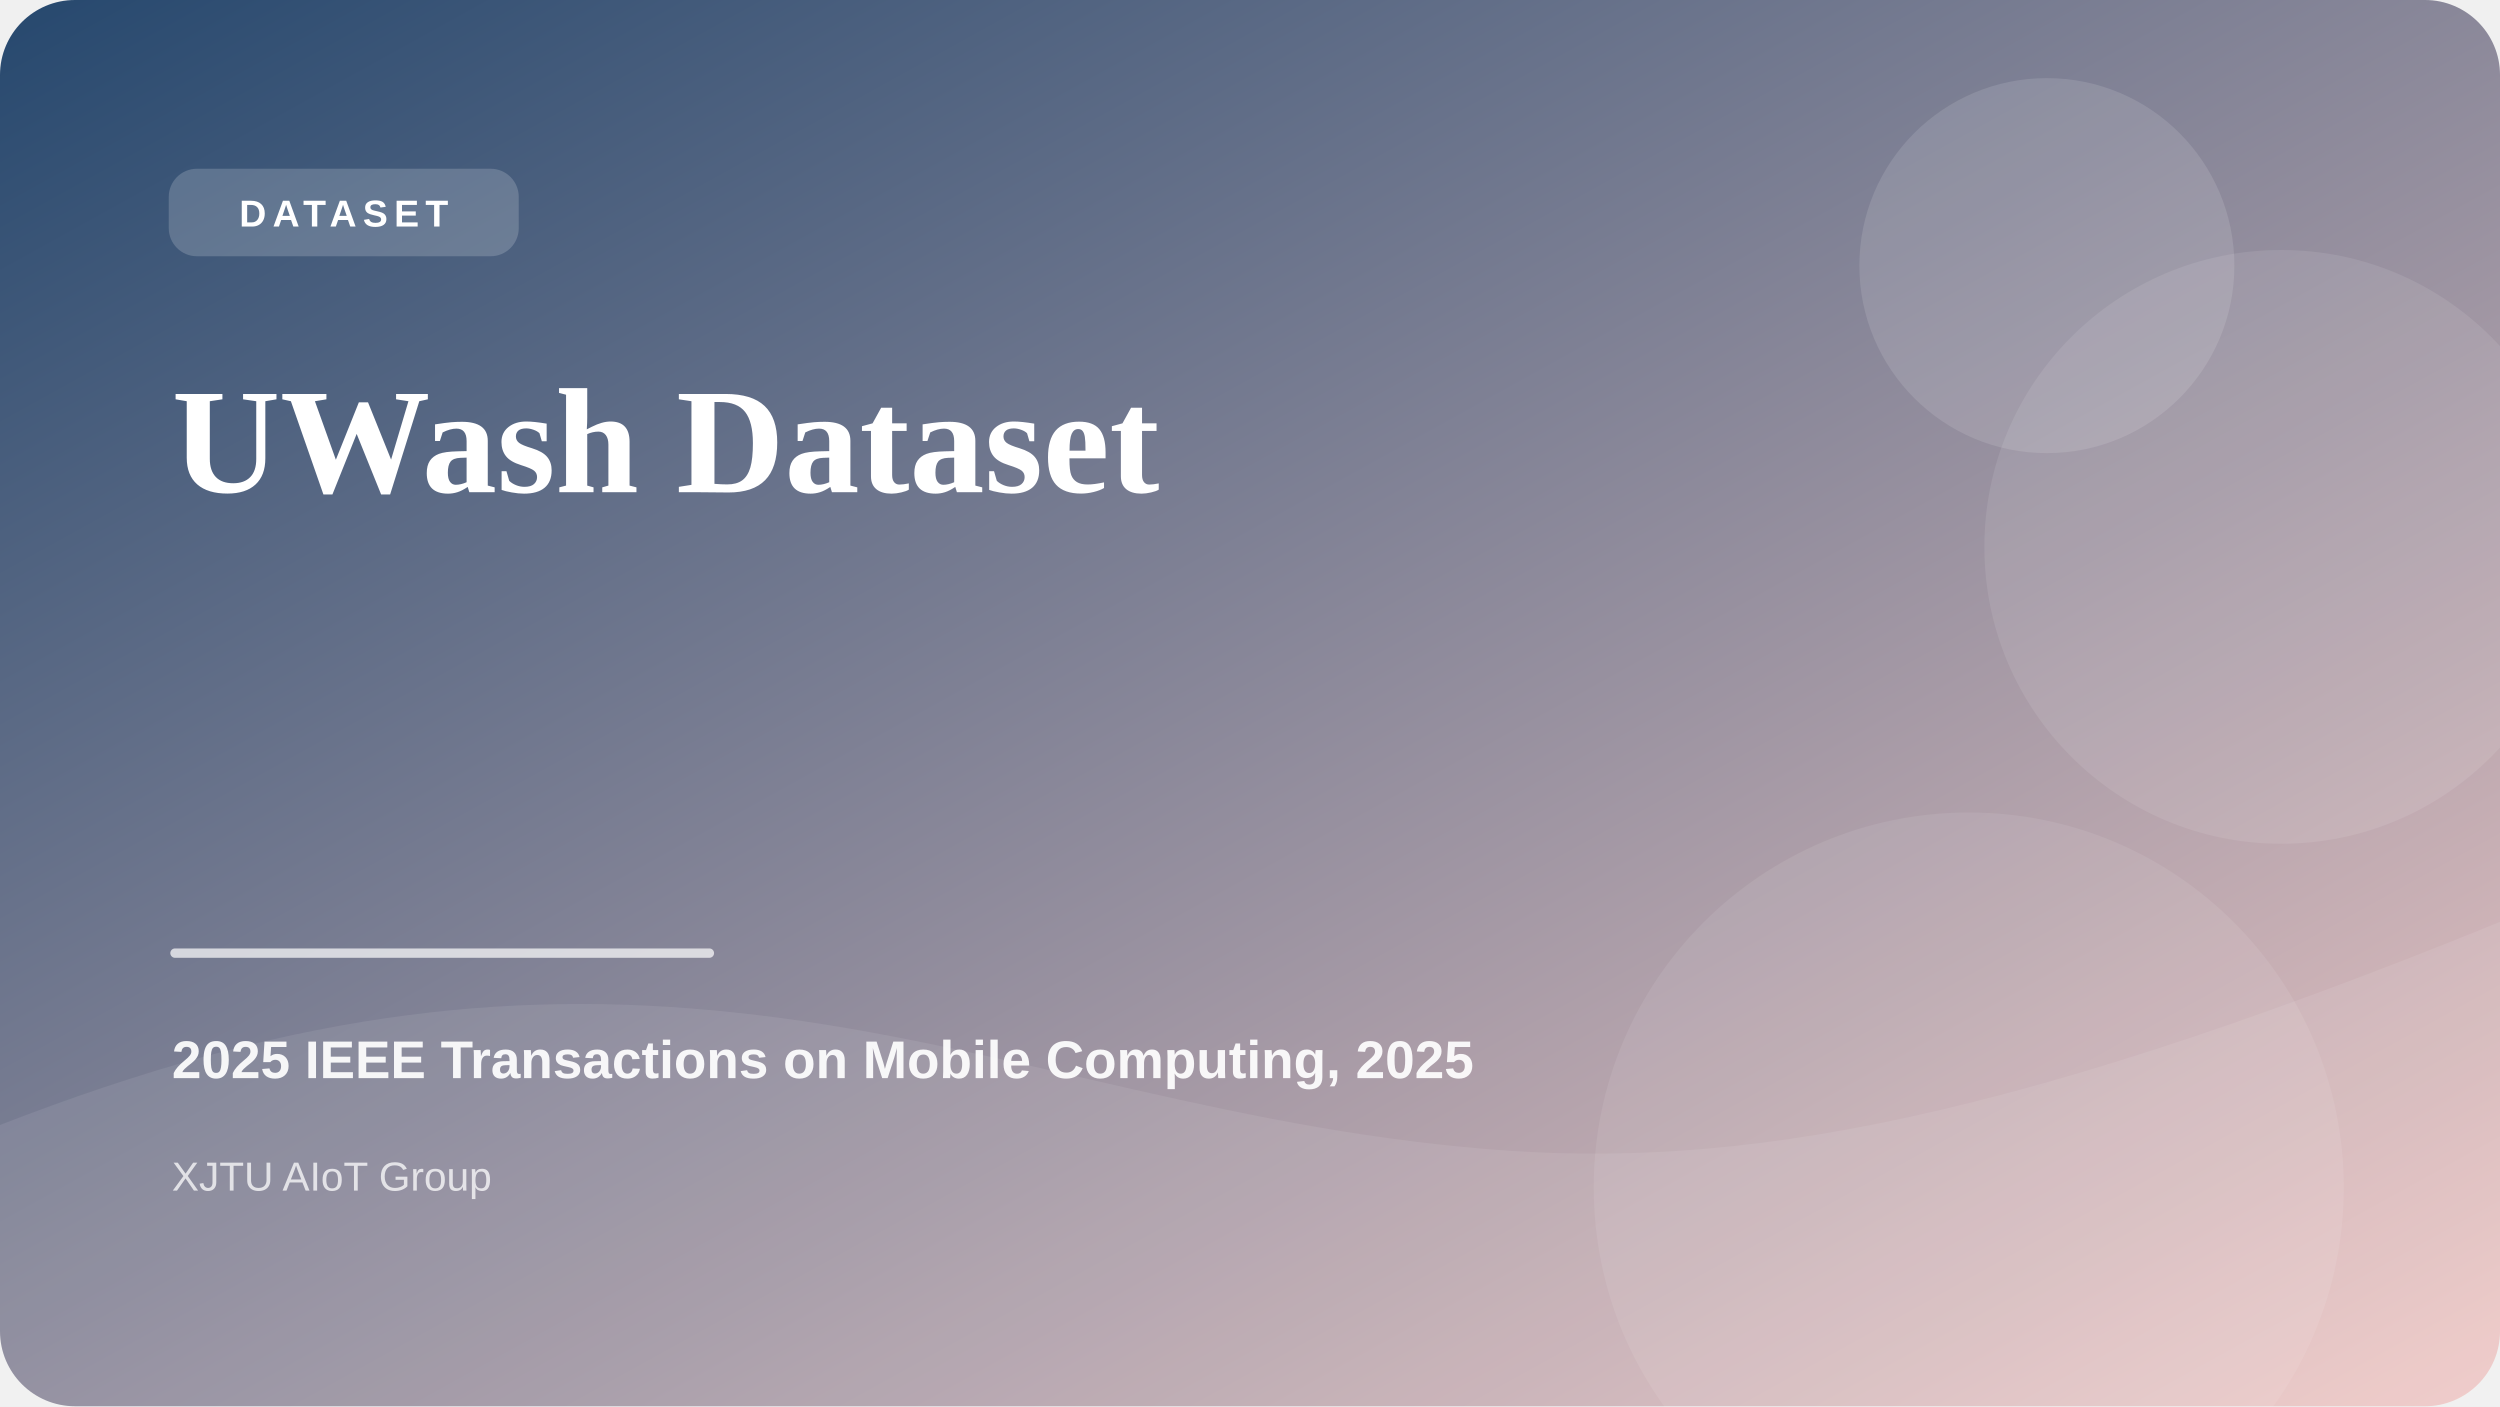
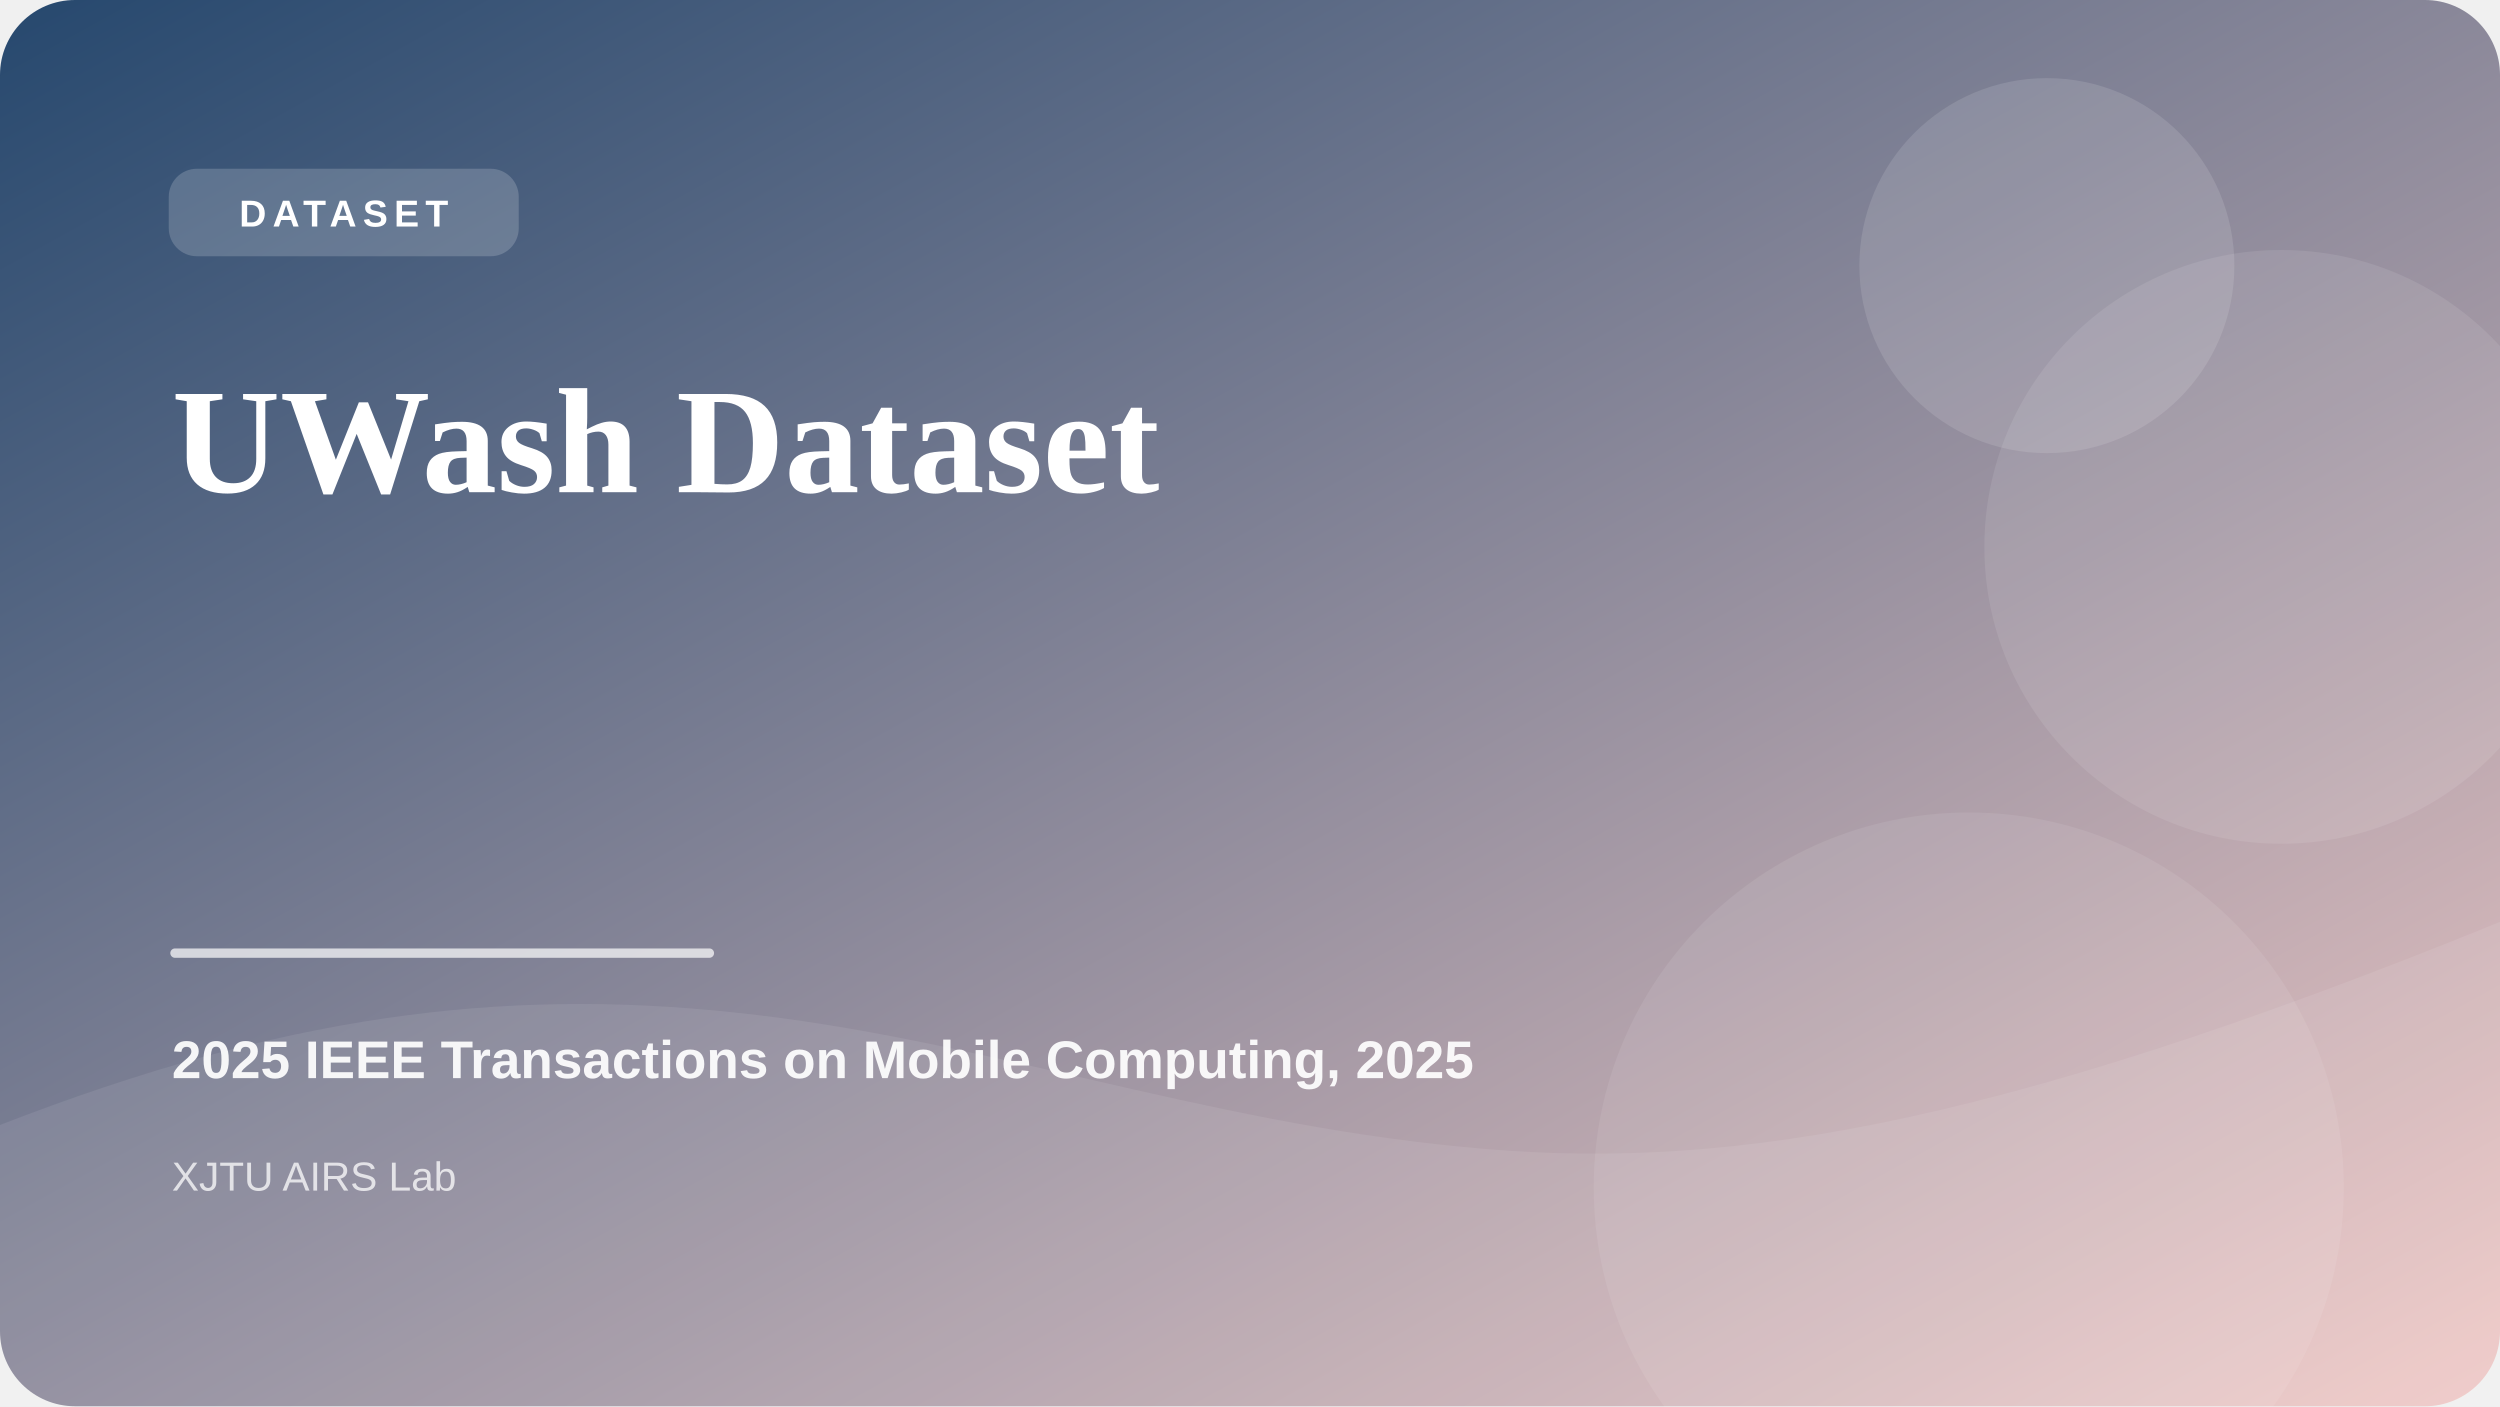
<svg xmlns="http://www.w3.org/2000/svg" viewBox="0 0 1600 900" role="img" aria-label="UWash Dataset">
  <defs>
    <linearGradient id="gradient" x1="0%" y1="0%" x2="100%" y2="100%">
      <stop offset="0%" stop-color="#26486e" />
      <stop offset="100%" stop-color="#f0c9c6" />
    </linearGradient>
  </defs>
  <rect width="1600" height="900" rx="48" fill="url(#gradient)" />
  <circle cx="1310" cy="170" r="120" fill="rgba(255,255,255,0.12)" />
  <circle cx="1460" cy="350" r="190" fill="rgba(255,255,255,0.09)" />
  <circle cx="1260" cy="760" r="240" fill="rgba(255,255,255,0.08)" />
  <path d="M0 720C180 650 320 632 470 648C625 664 768 718 936 734C1095 750 1266 726 1600 590V900H0Z" fill="rgba(255,255,255,0.08)" />
  <rect x="108" y="108" width="224" height="56" rx="18" fill="rgba(255,255,255,0.18)" />
  <text x="220" y="145" text-anchor="middle" font-family="'Trebuchet MS', 'Segoe UI', Arial, sans-serif" font-size="24" font-weight="700" letter-spacing="4" fill="#ffffff">DATASET</text>
  <text x="110" y="315" font-family="Georgia, 'Times New Roman', serif" font-size="96" font-weight="700" fill="#ffffff">
    <tspan x="110" y="315">UWash Dataset</tspan>
  </text>
  <line x1="112" y1="610" x2="454" y2="610" stroke="rgba(255,255,255,0.7)" stroke-width="6" stroke-linecap="round" />
  <text x="110" y="690" font-family="'Trebuchet MS', 'Segoe UI', Arial, sans-serif" font-size="34" font-weight="600" fill="rgba(255,255,255,0.92)">2025 IEEE Transactions on Mobile Computing, 2025</text>
-   <text x="110" y="762" font-family="Arial, sans-serif" font-size="26" fill="rgba(255,255,255,0.74)">XJTU AIoT Group</text>
+   <text x="110" y="762" font-family="Arial, sans-serif" font-size="26" fill="rgba(255,255,255,0.74)">XJTU AIRS Lab</text>
</svg>
